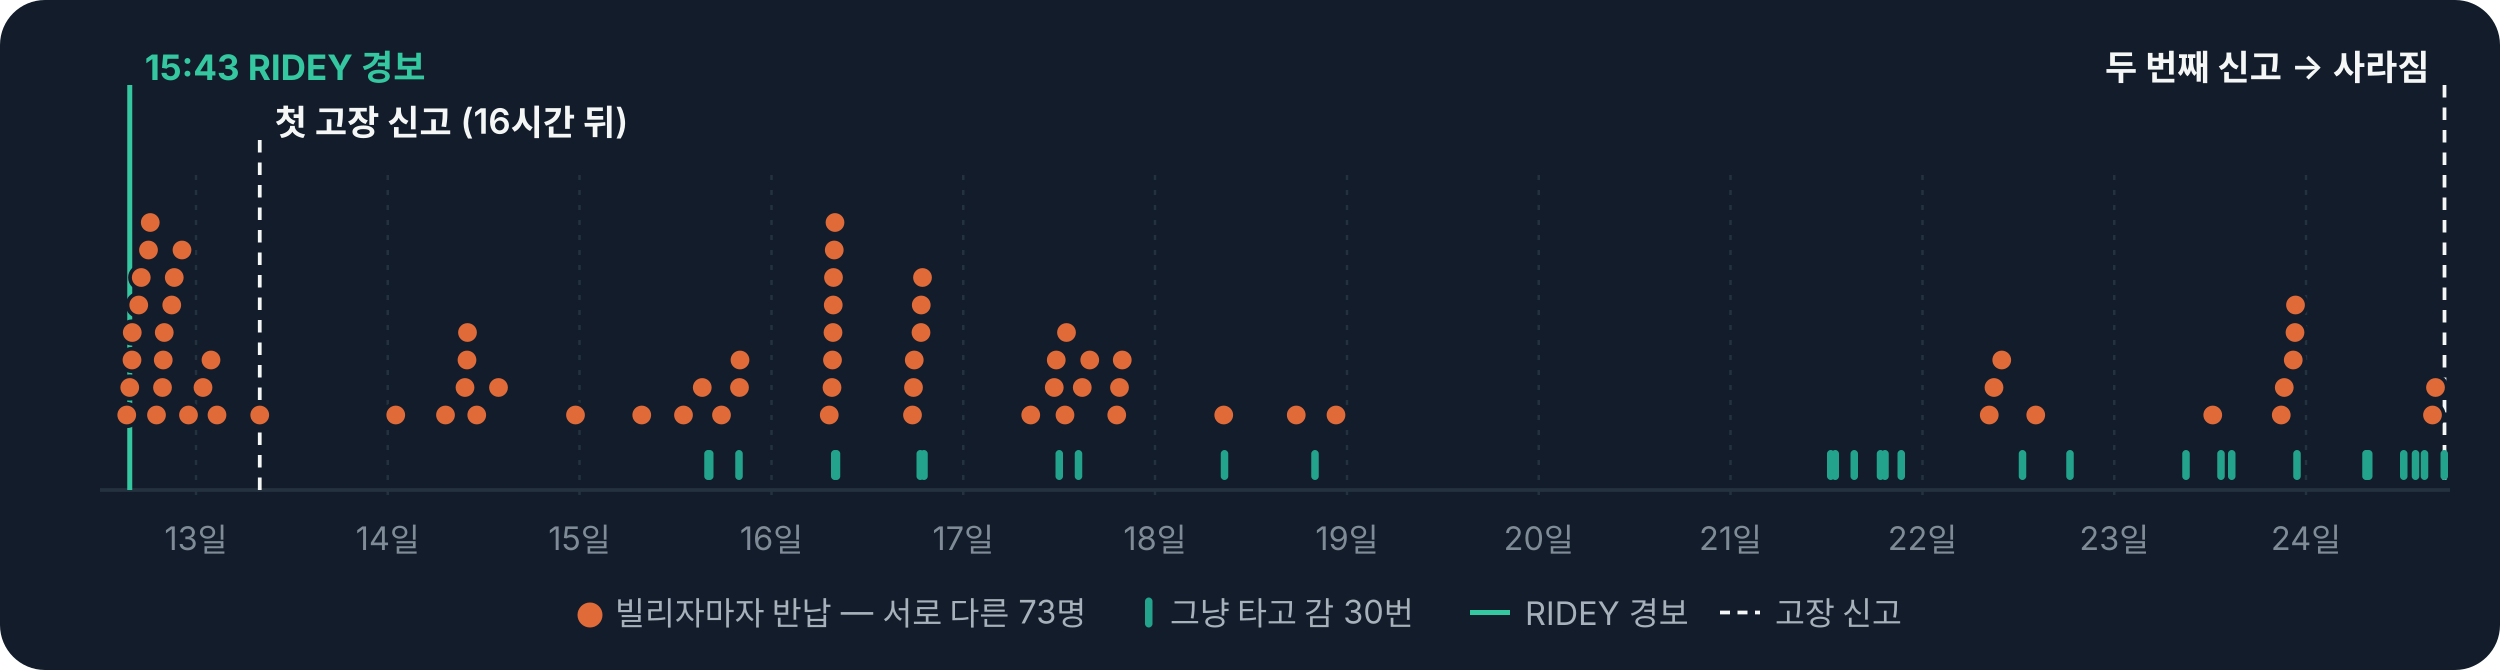
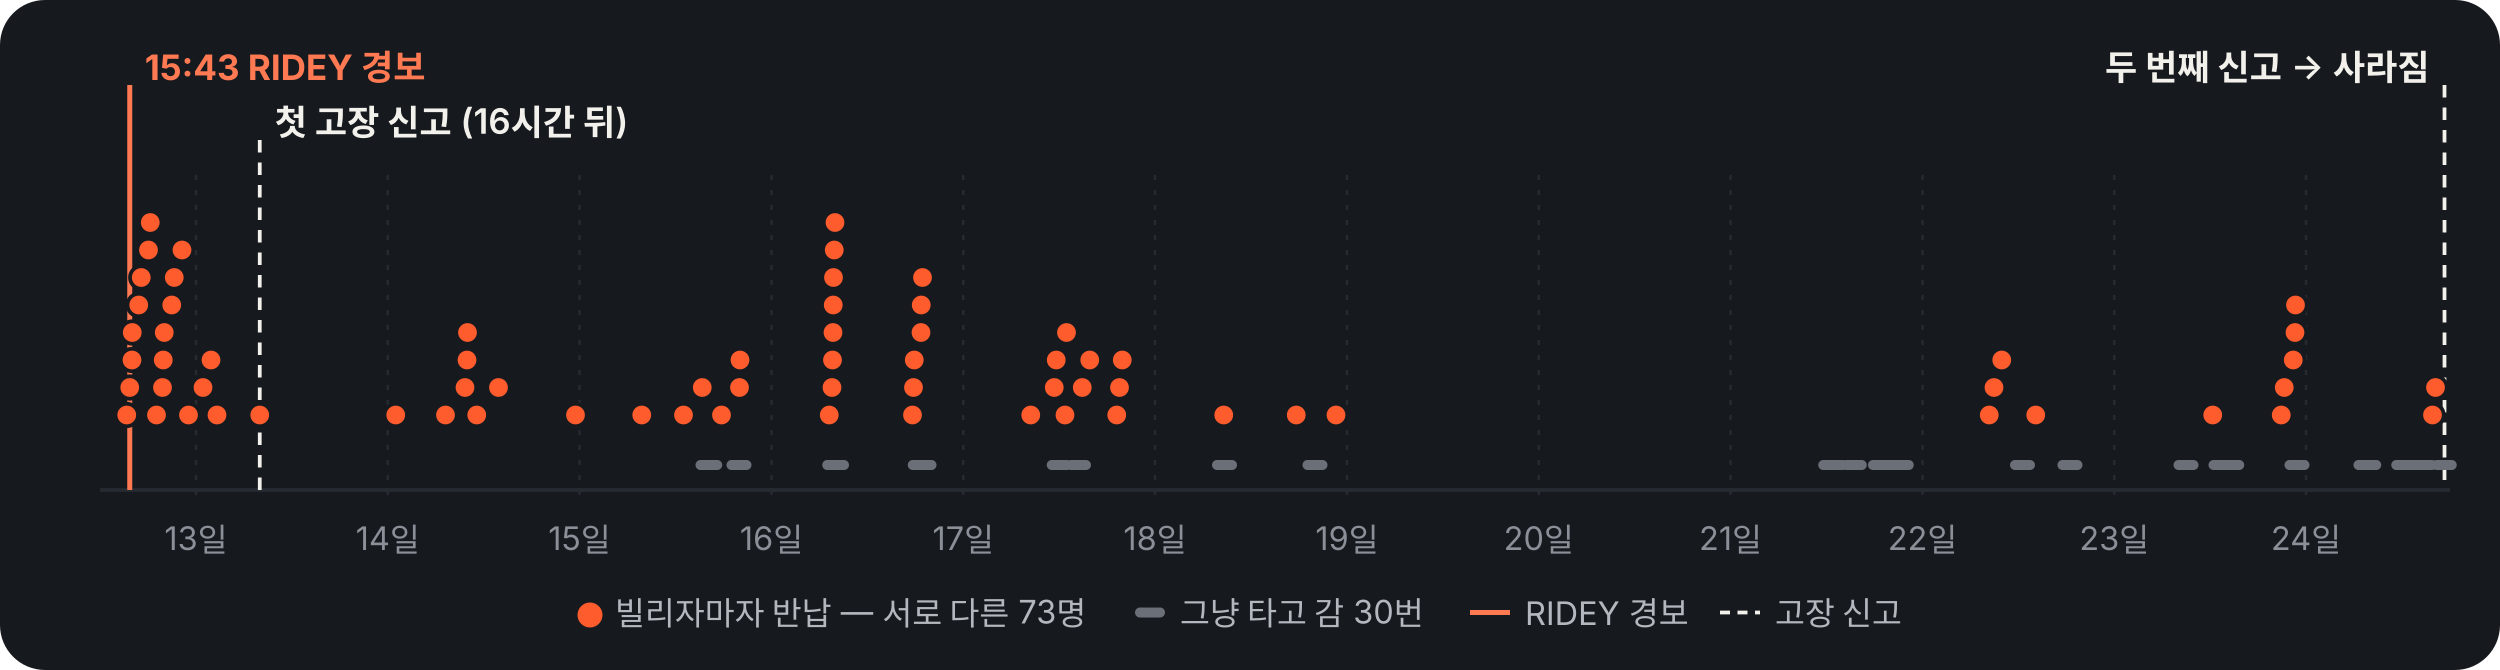
<svg xmlns="http://www.w3.org/2000/svg" viewBox="0 0 1000 268" font-family="-apple-system, 'Apple SD Gothic Neo', 'Noto Sans KR', 'Pretendard', sans-serif">
-   <rect width="1000" height="268" rx="18" fill="#121c2a" />
-   <line x1="40" y1="196" x2="980" y2="196" stroke="#24313f" stroke-width="1.5" />
-   <line x1="78.4" y1="70" x2="78.4" y2="202" stroke="#24313f" stroke-dasharray="2 4" />
-   <text x="78.4" y="220" text-anchor="middle" font-size="13" fill="#7f8b96">13일</text>
-   <line x1="155.1" y1="70" x2="155.1" y2="202" stroke="#24313f" stroke-dasharray="2 4" />
-   <text x="155.1" y="220" text-anchor="middle" font-size="13" fill="#7f8b96">14일</text>
-   <line x1="231.8" y1="70" x2="231.8" y2="202" stroke="#24313f" stroke-dasharray="2 4" />
-   <text x="231.8" y="220" text-anchor="middle" font-size="13" fill="#7f8b96">15일</text>
-   <line x1="308.6" y1="70" x2="308.6" y2="202" stroke="#24313f" stroke-dasharray="2 4" />
-   <text x="308.6" y="220" text-anchor="middle" font-size="13" fill="#7f8b96">16일</text>
-   <line x1="385.3" y1="70" x2="385.3" y2="202" stroke="#24313f" stroke-dasharray="2 4" />
-   <text x="385.3" y="220" text-anchor="middle" font-size="13" fill="#7f8b96">17일</text>
-   <line x1="462.0" y1="70" x2="462.0" y2="202" stroke="#24313f" stroke-dasharray="2 4" />
-   <text x="462.0" y="220" text-anchor="middle" font-size="13" fill="#7f8b96">18일</text>
-   <line x1="538.8" y1="70" x2="538.8" y2="202" stroke="#24313f" stroke-dasharray="2 4" />
-   <text x="538.8" y="220" text-anchor="middle" font-size="13" fill="#7f8b96">19일</text>
-   <line x1="615.5" y1="70" x2="615.5" y2="202" stroke="#24313f" stroke-dasharray="2 4" />
-   <text x="615.5" y="220" text-anchor="middle" font-size="13" fill="#7f8b96">20일</text>
-   <line x1="692.2" y1="70" x2="692.2" y2="202" stroke="#24313f" stroke-dasharray="2 4" />
-   <text x="692.2" y="220" text-anchor="middle" font-size="13" fill="#7f8b96">21일</text>
-   <line x1="769.0" y1="70" x2="769.0" y2="202" stroke="#24313f" stroke-dasharray="2 4" />
-   <text x="769.0" y="220" text-anchor="middle" font-size="13" fill="#7f8b96">22일</text>
-   <line x1="845.7" y1="70" x2="845.7" y2="202" stroke="#24313f" stroke-dasharray="2 4" />
-   <text x="845.7" y="220" text-anchor="middle" font-size="13" fill="#7f8b96">23일</text>
-   <line x1="922.4" y1="70" x2="922.4" y2="202" stroke="#24313f" stroke-dasharray="2 4" />
-   <text x="922.4" y="220" text-anchor="middle" font-size="13" fill="#7f8b96">24일</text>
-   <line x1="51.9" y1="34" x2="51.9" y2="196" stroke="#35C7A0" stroke-width="2" />
-   <text x="57.9" y="32" text-anchor="start" font-size="14" font-weight="700" fill="#35C7A0">15:43 RIDEY 경보</text>
-   <line x1="103.9" y1="56" x2="103.9" y2="196" stroke="#F5F7F6" stroke-width="1.5" stroke-dasharray="5 4" />
-   <text x="109.9" y="54" text-anchor="start" font-size="14" font-weight="600" fill="#F5F7F6">첫 고장 신고 (16시간 뒤)</text>
-   <line x1="977.8" y1="34" x2="977.8" y2="196" stroke="#F5F7F6" stroke-width="1.5" stroke-dasharray="5 4" />
-   <text x="971.8" y="32" text-anchor="end" font-size="14" font-weight="600" fill="#F5F7F6">두 번째 신고 → 사라짐</text>
-   <rect x="281.7" y="180" width="3" height="12" rx="1.5" fill="#23a28c" />
-   <rect x="282.4" y="180" width="3" height="12" rx="1.5" fill="#23a28c" />
-   <rect x="294.1" y="180" width="3" height="12" rx="1.5" fill="#23a28c" />
-   <rect x="332.4" y="180" width="3" height="12" rx="1.5" fill="#23a28c" />
-   <rect x="333.1" y="180" width="3" height="12" rx="1.5" fill="#23a28c" />
-   <rect x="366.6" y="180" width="3" height="12" rx="1.5" fill="#23a28c" />
-   <rect x="368.1" y="180" width="3" height="12" rx="1.5" fill="#23a28c" />
-   <rect x="422.2" y="180" width="3" height="12" rx="1.5" fill="#23a28c" />
-   <rect x="429.9" y="180" width="3" height="12" rx="1.5" fill="#23a28c" />
-   <rect x="488.3" y="180" width="3" height="12" rx="1.5" fill="#23a28c" />
-   <rect x="524.5" y="180" width="3" height="12" rx="1.5" fill="#23a28c" />
-   <rect x="730.8" y="180" width="3" height="12" rx="1.5" fill="#23a28c" />
-   <rect x="732.6" y="180" width="3" height="12" rx="1.5" fill="#23a28c" />
-   <rect x="740.2" y="180" width="3" height="12" rx="1.5" fill="#23a28c" />
-   <rect x="750.7" y="180" width="3" height="12" rx="1.5" fill="#23a28c" />
-   <rect x="752.5" y="180" width="3" height="12" rx="1.5" fill="#23a28c" />
-   <rect x="759.0" y="180" width="3" height="12" rx="1.5" fill="#23a28c" />
-   <rect x="807.5" y="180" width="3" height="12" rx="1.5" fill="#23a28c" />
-   <rect x="826.5" y="180" width="3" height="12" rx="1.5" fill="#23a28c" />
-   <rect x="872.9" y="180" width="3" height="12" rx="1.5" fill="#23a28c" />
-   <rect x="886.9" y="180" width="3" height="12" rx="1.5" fill="#23a28c" />
-   <rect x="891.2" y="180" width="3" height="12" rx="1.5" fill="#23a28c" />
-   <rect x="917.3" y="180" width="3" height="12" rx="1.5" fill="#23a28c" />
-   <rect x="944.9" y="180" width="3" height="12" rx="1.5" fill="#23a28c" />
-   <rect x="945.3" y="180" width="3" height="12" rx="1.5" fill="#23a28c" />
-   <rect x="946.0" y="180" width="3" height="12" rx="1.5" fill="#23a28c" />
-   <rect x="960.0" y="180" width="3" height="12" rx="1.5" fill="#23a28c" />
-   <rect x="964.7" y="180" width="3" height="12" rx="1.5" fill="#23a28c" />
-   <rect x="968.3" y="180" width="3" height="12" rx="1.5" fill="#23a28c" />
-   <rect x="976.2" y="180" width="3" height="12" rx="1.5" fill="#23a28c" />
-   <circle cx="50.7" cy="166" r="4.5" fill="#e06b39" stroke="#121c2a" stroke-width="1.5" />
-   <circle cx="51.9" cy="155" r="4.5" fill="#e06b39" stroke="#121c2a" stroke-width="1.5" />
-   <circle cx="52.8" cy="144" r="4.5" fill="#e06b39" stroke="#121c2a" stroke-width="1.5" />
-   <circle cx="52.9" cy="133" r="4.5" fill="#e06b39" stroke="#121c2a" stroke-width="1.5" />
-   <circle cx="55.5" cy="122" r="4.5" fill="#e06b39" stroke="#121c2a" stroke-width="1.5" />
-   <circle cx="56.5" cy="111" r="4.5" fill="#e06b39" stroke="#121c2a" stroke-width="1.5" />
-   <circle cx="59.4" cy="100" r="4.5" fill="#e06b39" stroke="#121c2a" stroke-width="1.5" />
-   <circle cx="60.1" cy="89" r="4.5" fill="#e06b39" stroke="#121c2a" stroke-width="1.5" />
-   <circle cx="62.6" cy="166" r="4.5" fill="#e06b39" stroke="#121c2a" stroke-width="1.5" />
-   <circle cx="65.0" cy="155" r="4.5" fill="#e06b39" stroke="#121c2a" stroke-width="1.5" />
-   <circle cx="65.3" cy="144" r="4.5" fill="#e06b39" stroke="#121c2a" stroke-width="1.5" />
-   <circle cx="65.7" cy="133" r="4.5" fill="#e06b39" stroke="#121c2a" stroke-width="1.5" />
-   <circle cx="68.7" cy="122" r="4.5" fill="#e06b39" stroke="#121c2a" stroke-width="1.5" />
-   <circle cx="69.7" cy="111" r="4.5" fill="#e06b39" stroke="#121c2a" stroke-width="1.5" />
-   <circle cx="72.8" cy="100" r="4.5" fill="#e06b39" stroke="#121c2a" stroke-width="1.5" />
-   <circle cx="75.4" cy="166" r="4.5" fill="#e06b39" stroke="#121c2a" stroke-width="1.5" />
-   <circle cx="81.2" cy="155" r="4.5" fill="#e06b39" stroke="#121c2a" stroke-width="1.5" />
-   <circle cx="84.4" cy="144" r="4.5" fill="#e06b39" stroke="#121c2a" stroke-width="1.5" />
-   <circle cx="86.8" cy="166" r="4.5" fill="#e06b39" stroke="#121c2a" stroke-width="1.5" />
-   <circle cx="103.9" cy="166" r="4.5" fill="#e06b39" stroke="#121c2a" stroke-width="1.5" />
-   <circle cx="158.3" cy="166" r="4.5" fill="#e06b39" stroke="#121c2a" stroke-width="1.5" />
-   <circle cx="178.2" cy="166" r="4.5" fill="#e06b39" stroke="#121c2a" stroke-width="1.5" />
-   <circle cx="186.0" cy="155" r="4.5" fill="#e06b39" stroke="#121c2a" stroke-width="1.5" />
-   <circle cx="186.8" cy="144" r="4.5" fill="#e06b39" stroke="#121c2a" stroke-width="1.5" />
-   <circle cx="187.0" cy="133" r="4.5" fill="#e06b39" stroke="#121c2a" stroke-width="1.5" />
-   <circle cx="190.7" cy="166" r="4.5" fill="#e06b39" stroke="#121c2a" stroke-width="1.5" />
-   <circle cx="199.4" cy="155" r="4.5" fill="#e06b39" stroke="#121c2a" stroke-width="1.5" />
-   <circle cx="230.2" cy="166" r="4.5" fill="#e06b39" stroke="#121c2a" stroke-width="1.5" />
-   <circle cx="256.7" cy="166" r="4.5" fill="#e06b39" stroke="#121c2a" stroke-width="1.5" />
-   <circle cx="273.4" cy="166" r="4.5" fill="#e06b39" stroke="#121c2a" stroke-width="1.5" />
-   <circle cx="280.9" cy="155" r="4.5" fill="#e06b39" stroke="#121c2a" stroke-width="1.5" />
-   <circle cx="288.6" cy="166" r="4.5" fill="#e06b39" stroke="#121c2a" stroke-width="1.5" />
-   <circle cx="295.8" cy="155" r="4.5" fill="#e06b39" stroke="#121c2a" stroke-width="1.5" />
-   <circle cx="296.0" cy="144" r="4.5" fill="#e06b39" stroke="#121c2a" stroke-width="1.5" />
-   <circle cx="331.7" cy="166" r="4.5" fill="#e06b39" stroke="#121c2a" stroke-width="1.5" />
-   <circle cx="332.8" cy="155" r="4.5" fill="#e06b39" stroke="#121c2a" stroke-width="1.5" />
-   <circle cx="333.0" cy="144" r="4.5" fill="#e06b39" stroke="#121c2a" stroke-width="1.5" />
-   <circle cx="333.2" cy="133" r="4.5" fill="#e06b39" stroke="#121c2a" stroke-width="1.5" />
-   <circle cx="333.3" cy="122" r="4.5" fill="#e06b39" stroke="#121c2a" stroke-width="1.5" />
-   <circle cx="333.4" cy="111" r="4.5" fill="#e06b39" stroke="#121c2a" stroke-width="1.5" />
-   <circle cx="333.7" cy="100" r="4.5" fill="#e06b39" stroke="#121c2a" stroke-width="1.5" />
-   <circle cx="334.0" cy="89" r="4.5" fill="#e06b39" stroke="#121c2a" stroke-width="1.5" />
-   <circle cx="365.0" cy="166" r="4.5" fill="#e06b39" stroke="#121c2a" stroke-width="1.5" />
-   <circle cx="365.4" cy="155" r="4.5" fill="#e06b39" stroke="#121c2a" stroke-width="1.5" />
-   <circle cx="365.7" cy="144" r="4.5" fill="#e06b39" stroke="#121c2a" stroke-width="1.5" />
-   <circle cx="368.4" cy="133" r="4.5" fill="#e06b39" stroke="#121c2a" stroke-width="1.5" />
-   <circle cx="368.5" cy="122" r="4.5" fill="#e06b39" stroke="#121c2a" stroke-width="1.5" />
-   <circle cx="369.0" cy="111" r="4.5" fill="#e06b39" stroke="#121c2a" stroke-width="1.5" />
-   <circle cx="412.3" cy="166" r="4.5" fill="#e06b39" stroke="#121c2a" stroke-width="1.5" />
-   <circle cx="421.7" cy="155" r="4.5" fill="#e06b39" stroke="#121c2a" stroke-width="1.5" />
-   <circle cx="422.5" cy="144" r="4.5" fill="#e06b39" stroke="#121c2a" stroke-width="1.5" />
-   <circle cx="426.0" cy="166" r="4.5" fill="#e06b39" stroke="#121c2a" stroke-width="1.5" />
-   <circle cx="426.6" cy="133" r="4.5" fill="#e06b39" stroke="#121c2a" stroke-width="1.5" />
-   <circle cx="432.9" cy="155" r="4.5" fill="#e06b39" stroke="#121c2a" stroke-width="1.5" />
-   <circle cx="435.9" cy="144" r="4.5" fill="#e06b39" stroke="#121c2a" stroke-width="1.5" />
-   <circle cx="446.7" cy="166" r="4.5" fill="#e06b39" stroke="#121c2a" stroke-width="1.5" />
-   <circle cx="447.8" cy="155" r="4.5" fill="#e06b39" stroke="#121c2a" stroke-width="1.5" />
-   <circle cx="448.9" cy="144" r="4.5" fill="#e06b39" stroke="#121c2a" stroke-width="1.5" />
-   <circle cx="489.5" cy="166" r="4.5" fill="#e06b39" stroke="#121c2a" stroke-width="1.5" />
-   <circle cx="518.5" cy="166" r="4.5" fill="#e06b39" stroke="#121c2a" stroke-width="1.5" />
-   <circle cx="534.4" cy="166" r="4.5" fill="#e06b39" stroke="#121c2a" stroke-width="1.5" />
-   <circle cx="795.7" cy="166" r="4.5" fill="#e06b39" stroke="#121c2a" stroke-width="1.5" />
-   <circle cx="797.6" cy="155" r="4.5" fill="#e06b39" stroke="#121c2a" stroke-width="1.5" />
-   <circle cx="800.7" cy="144" r="4.5" fill="#e06b39" stroke="#121c2a" stroke-width="1.5" />
-   <circle cx="814.3" cy="166" r="4.5" fill="#e06b39" stroke="#121c2a" stroke-width="1.5" />
-   <circle cx="885.1" cy="166" r="4.5" fill="#e06b39" stroke="#121c2a" stroke-width="1.5" />
-   <circle cx="912.5" cy="166" r="4.5" fill="#e06b39" stroke="#121c2a" stroke-width="1.5" />
-   <circle cx="913.7" cy="155" r="4.5" fill="#e06b39" stroke="#121c2a" stroke-width="1.5" />
-   <circle cx="917.3" cy="144" r="4.5" fill="#e06b39" stroke="#121c2a" stroke-width="1.5" />
-   <circle cx="918.0" cy="133" r="4.5" fill="#e06b39" stroke="#121c2a" stroke-width="1.5" />
-   <circle cx="918.2" cy="122" r="4.5" fill="#e06b39" stroke="#121c2a" stroke-width="1.5" />
-   <circle cx="973.0" cy="166" r="4.5" fill="#e06b39" stroke="#121c2a" stroke-width="1.5" />
-   <circle cx="974.2" cy="155" r="4.5" fill="#e06b39" stroke="#121c2a" stroke-width="1.5" />
-   <circle cx="236" cy="246" r="5" fill="#e06b39" />
-   <text x="246" y="250" font-size="13" fill="#a6b1bb">빌리자마자 반납 — 서로 다른 73명</text>
-   <rect x="458" y="239" width="3" height="12" rx="1.5" fill="#23a28c" />
-   <text x="468" y="250" font-size="13" fill="#a6b1bb">그냥 타고 감 30번</text>
-   <line x1="588" y1="245" x2="604" y2="245" stroke="#35C7A0" stroke-width="2" />
-   <text x="610" y="250" font-size="13" fill="#a6b1bb">RIDEY 경보</text>
-   <line x1="688" y1="245" x2="704" y2="245" stroke="#F5F7F6" stroke-width="1.5" stroke-dasharray="4 3" />
-   <text x="710" y="250" font-size="13" fill="#a6b1bb">고장 신고</text>
+   <rect width="1000" height="268" rx="18" fill="#16191E" />
+   <line x1="40" y1="196" x2="980" y2="196" stroke="#262A31" stroke-width="1.5" />
+   <line x1="78.4" y1="70" x2="78.4" y2="202" stroke="#262A31" stroke-dasharray="2 4" />
+   <text x="78.4" y="220" text-anchor="middle" font-size="13" fill="#8A8F98">13일</text>
+   <line x1="155.1" y1="70" x2="155.1" y2="202" stroke="#262A31" stroke-dasharray="2 4" />
+   <text x="155.1" y="220" text-anchor="middle" font-size="13" fill="#8A8F98">14일</text>
+   <line x1="231.8" y1="70" x2="231.8" y2="202" stroke="#262A31" stroke-dasharray="2 4" />
+   <text x="231.8" y="220" text-anchor="middle" font-size="13" fill="#8A8F98">15일</text>
+   <line x1="308.6" y1="70" x2="308.6" y2="202" stroke="#262A31" stroke-dasharray="2 4" />
+   <text x="308.6" y="220" text-anchor="middle" font-size="13" fill="#8A8F98">16일</text>
+   <line x1="385.3" y1="70" x2="385.3" y2="202" stroke="#262A31" stroke-dasharray="2 4" />
+   <text x="385.3" y="220" text-anchor="middle" font-size="13" fill="#8A8F98">17일</text>
+   <line x1="462.0" y1="70" x2="462.0" y2="202" stroke="#262A31" stroke-dasharray="2 4" />
+   <text x="462.0" y="220" text-anchor="middle" font-size="13" fill="#8A8F98">18일</text>
+   <line x1="538.8" y1="70" x2="538.8" y2="202" stroke="#262A31" stroke-dasharray="2 4" />
+   <text x="538.8" y="220" text-anchor="middle" font-size="13" fill="#8A8F98">19일</text>
+   <line x1="615.5" y1="70" x2="615.5" y2="202" stroke="#262A31" stroke-dasharray="2 4" />
+   <text x="615.5" y="220" text-anchor="middle" font-size="13" fill="#8A8F98">20일</text>
+   <line x1="692.2" y1="70" x2="692.2" y2="202" stroke="#262A31" stroke-dasharray="2 4" />
+   <text x="692.2" y="220" text-anchor="middle" font-size="13" fill="#8A8F98">21일</text>
+   <line x1="769.0" y1="70" x2="769.0" y2="202" stroke="#262A31" stroke-dasharray="2 4" />
+   <text x="769.0" y="220" text-anchor="middle" font-size="13" fill="#8A8F98">22일</text>
+   <line x1="845.7" y1="70" x2="845.7" y2="202" stroke="#262A31" stroke-dasharray="2 4" />
+   <text x="845.7" y="220" text-anchor="middle" font-size="13" fill="#8A8F98">23일</text>
+   <line x1="922.4" y1="70" x2="922.4" y2="202" stroke="#262A31" stroke-dasharray="2 4" />
+   <text x="922.4" y="220" text-anchor="middle" font-size="13" fill="#8A8F98">24일</text>
+   <line x1="51.9" y1="34" x2="51.9" y2="196" stroke="#FF7A52" stroke-width="2" />
+   <text x="57.9" y="32" text-anchor="start" font-size="14" font-weight="700" fill="#FF7A52">15:43 RIDEY 경보</text>
+   <line x1="103.9" y1="56" x2="103.9" y2="196" stroke="#F3F1EC" stroke-width="1.5" stroke-dasharray="5 4" />
+   <text x="109.9" y="54" text-anchor="start" font-size="14" font-weight="600" fill="#F3F1EC">첫 고장 신고 (16시간 뒤)</text>
+   <line x1="977.8" y1="34" x2="977.8" y2="196" stroke="#F3F1EC" stroke-width="1.5" stroke-dasharray="5 4" />
+   <text x="971.8" y="32" text-anchor="end" font-size="14" font-weight="600" fill="#F3F1EC">두 번째 신고 → 사라짐</text>
+   <rect x="278.2" y="184" width="10" height="4" rx="2" fill="#6B7078" />
+   <rect x="278.9" y="184" width="10" height="4" rx="2" fill="#6B7078" />
+   <rect x="290.6" y="184" width="10" height="4" rx="2" fill="#6B7078" />
+   <rect x="328.9" y="184" width="10" height="4" rx="2" fill="#6B7078" />
+   <rect x="329.6" y="184" width="10" height="4" rx="2" fill="#6B7078" />
+   <rect x="363.1" y="184" width="10" height="4" rx="2" fill="#6B7078" />
+   <rect x="364.6" y="184" width="10" height="4" rx="2" fill="#6B7078" />
+   <rect x="418.7" y="184" width="10" height="4" rx="2" fill="#6B7078" />
+   <rect x="426.4" y="184" width="10" height="4" rx="2" fill="#6B7078" />
+   <rect x="484.8" y="184" width="10" height="4" rx="2" fill="#6B7078" />
+   <rect x="521.0" y="184" width="10" height="4" rx="2" fill="#6B7078" />
+   <rect x="727.3" y="184" width="10" height="4" rx="2" fill="#6B7078" />
+   <rect x="729.1" y="184" width="10" height="4" rx="2" fill="#6B7078" />
+   <rect x="736.7" y="184" width="10" height="4" rx="2" fill="#6B7078" />
+   <rect x="747.2" y="184" width="10" height="4" rx="2" fill="#6B7078" />
+   <rect x="749.0" y="184" width="10" height="4" rx="2" fill="#6B7078" />
+   <rect x="755.5" y="184" width="10" height="4" rx="2" fill="#6B7078" />
+   <rect x="804.0" y="184" width="10" height="4" rx="2" fill="#6B7078" />
+   <rect x="823.0" y="184" width="10" height="4" rx="2" fill="#6B7078" />
+   <rect x="869.4" y="184" width="10" height="4" rx="2" fill="#6B7078" />
+   <rect x="883.4" y="184" width="10" height="4" rx="2" fill="#6B7078" />
+   <rect x="887.7" y="184" width="10" height="4" rx="2" fill="#6B7078" />
+   <rect x="913.8" y="184" width="10" height="4" rx="2" fill="#6B7078" />
+   <rect x="941.4" y="184" width="10" height="4" rx="2" fill="#6B7078" />
+   <rect x="941.8" y="184" width="10" height="4" rx="2" fill="#6B7078" />
+   <rect x="942.5" y="184" width="10" height="4" rx="2" fill="#6B7078" />
+   <rect x="956.5" y="184" width="10" height="4" rx="2" fill="#6B7078" />
+   <rect x="961.2" y="184" width="10" height="4" rx="2" fill="#6B7078" />
+   <rect x="964.8" y="184" width="10" height="4" rx="2" fill="#6B7078" />
+   <rect x="972.7" y="184" width="10" height="4" rx="2" fill="#6B7078" />
+   <circle cx="50.7" cy="166" r="4.5" fill="#FF5C2E" stroke="#16191E" stroke-width="1.5" />
+   <circle cx="51.9" cy="155" r="4.5" fill="#FF5C2E" stroke="#16191E" stroke-width="1.5" />
+   <circle cx="52.8" cy="144" r="4.5" fill="#FF5C2E" stroke="#16191E" stroke-width="1.5" />
+   <circle cx="52.9" cy="133" r="4.5" fill="#FF5C2E" stroke="#16191E" stroke-width="1.5" />
+   <circle cx="55.5" cy="122" r="4.5" fill="#FF5C2E" stroke="#16191E" stroke-width="1.5" />
+   <circle cx="56.5" cy="111" r="4.5" fill="#FF5C2E" stroke="#16191E" stroke-width="1.5" />
+   <circle cx="59.4" cy="100" r="4.5" fill="#FF5C2E" stroke="#16191E" stroke-width="1.5" />
+   <circle cx="60.1" cy="89" r="4.5" fill="#FF5C2E" stroke="#16191E" stroke-width="1.5" />
+   <circle cx="62.6" cy="166" r="4.5" fill="#FF5C2E" stroke="#16191E" stroke-width="1.5" />
+   <circle cx="65.0" cy="155" r="4.5" fill="#FF5C2E" stroke="#16191E" stroke-width="1.5" />
+   <circle cx="65.3" cy="144" r="4.5" fill="#FF5C2E" stroke="#16191E" stroke-width="1.5" />
+   <circle cx="65.7" cy="133" r="4.5" fill="#FF5C2E" stroke="#16191E" stroke-width="1.5" />
+   <circle cx="68.7" cy="122" r="4.5" fill="#FF5C2E" stroke="#16191E" stroke-width="1.5" />
+   <circle cx="69.7" cy="111" r="4.5" fill="#FF5C2E" stroke="#16191E" stroke-width="1.5" />
+   <circle cx="72.8" cy="100" r="4.5" fill="#FF5C2E" stroke="#16191E" stroke-width="1.5" />
+   <circle cx="75.4" cy="166" r="4.5" fill="#FF5C2E" stroke="#16191E" stroke-width="1.5" />
+   <circle cx="81.2" cy="155" r="4.5" fill="#FF5C2E" stroke="#16191E" stroke-width="1.5" />
+   <circle cx="84.4" cy="144" r="4.5" fill="#FF5C2E" stroke="#16191E" stroke-width="1.5" />
+   <circle cx="86.8" cy="166" r="4.5" fill="#FF5C2E" stroke="#16191E" stroke-width="1.5" />
+   <circle cx="103.9" cy="166" r="4.5" fill="#FF5C2E" stroke="#16191E" stroke-width="1.5" />
+   <circle cx="158.3" cy="166" r="4.5" fill="#FF5C2E" stroke="#16191E" stroke-width="1.5" />
+   <circle cx="178.2" cy="166" r="4.5" fill="#FF5C2E" stroke="#16191E" stroke-width="1.5" />
+   <circle cx="186.0" cy="155" r="4.5" fill="#FF5C2E" stroke="#16191E" stroke-width="1.5" />
+   <circle cx="186.8" cy="144" r="4.5" fill="#FF5C2E" stroke="#16191E" stroke-width="1.5" />
+   <circle cx="187.0" cy="133" r="4.5" fill="#FF5C2E" stroke="#16191E" stroke-width="1.5" />
+   <circle cx="190.7" cy="166" r="4.5" fill="#FF5C2E" stroke="#16191E" stroke-width="1.5" />
+   <circle cx="199.4" cy="155" r="4.5" fill="#FF5C2E" stroke="#16191E" stroke-width="1.5" />
+   <circle cx="230.2" cy="166" r="4.5" fill="#FF5C2E" stroke="#16191E" stroke-width="1.5" />
+   <circle cx="256.7" cy="166" r="4.5" fill="#FF5C2E" stroke="#16191E" stroke-width="1.5" />
+   <circle cx="273.4" cy="166" r="4.5" fill="#FF5C2E" stroke="#16191E" stroke-width="1.5" />
+   <circle cx="280.9" cy="155" r="4.5" fill="#FF5C2E" stroke="#16191E" stroke-width="1.5" />
+   <circle cx="288.6" cy="166" r="4.5" fill="#FF5C2E" stroke="#16191E" stroke-width="1.5" />
+   <circle cx="295.8" cy="155" r="4.5" fill="#FF5C2E" stroke="#16191E" stroke-width="1.5" />
+   <circle cx="296.0" cy="144" r="4.5" fill="#FF5C2E" stroke="#16191E" stroke-width="1.5" />
+   <circle cx="331.7" cy="166" r="4.5" fill="#FF5C2E" stroke="#16191E" stroke-width="1.5" />
+   <circle cx="332.8" cy="155" r="4.5" fill="#FF5C2E" stroke="#16191E" stroke-width="1.5" />
+   <circle cx="333.0" cy="144" r="4.5" fill="#FF5C2E" stroke="#16191E" stroke-width="1.5" />
+   <circle cx="333.2" cy="133" r="4.5" fill="#FF5C2E" stroke="#16191E" stroke-width="1.5" />
+   <circle cx="333.3" cy="122" r="4.5" fill="#FF5C2E" stroke="#16191E" stroke-width="1.5" />
+   <circle cx="333.4" cy="111" r="4.5" fill="#FF5C2E" stroke="#16191E" stroke-width="1.5" />
+   <circle cx="333.7" cy="100" r="4.5" fill="#FF5C2E" stroke="#16191E" stroke-width="1.5" />
+   <circle cx="334.0" cy="89" r="4.5" fill="#FF5C2E" stroke="#16191E" stroke-width="1.5" />
+   <circle cx="365.0" cy="166" r="4.5" fill="#FF5C2E" stroke="#16191E" stroke-width="1.5" />
+   <circle cx="365.4" cy="155" r="4.5" fill="#FF5C2E" stroke="#16191E" stroke-width="1.5" />
+   <circle cx="365.7" cy="144" r="4.5" fill="#FF5C2E" stroke="#16191E" stroke-width="1.5" />
+   <circle cx="368.4" cy="133" r="4.5" fill="#FF5C2E" stroke="#16191E" stroke-width="1.5" />
+   <circle cx="368.5" cy="122" r="4.5" fill="#FF5C2E" stroke="#16191E" stroke-width="1.5" />
+   <circle cx="369.0" cy="111" r="4.5" fill="#FF5C2E" stroke="#16191E" stroke-width="1.5" />
+   <circle cx="412.3" cy="166" r="4.5" fill="#FF5C2E" stroke="#16191E" stroke-width="1.5" />
+   <circle cx="421.7" cy="155" r="4.5" fill="#FF5C2E" stroke="#16191E" stroke-width="1.5" />
+   <circle cx="422.5" cy="144" r="4.5" fill="#FF5C2E" stroke="#16191E" stroke-width="1.5" />
+   <circle cx="426.0" cy="166" r="4.5" fill="#FF5C2E" stroke="#16191E" stroke-width="1.5" />
+   <circle cx="426.6" cy="133" r="4.5" fill="#FF5C2E" stroke="#16191E" stroke-width="1.5" />
+   <circle cx="432.9" cy="155" r="4.5" fill="#FF5C2E" stroke="#16191E" stroke-width="1.5" />
+   <circle cx="435.9" cy="144" r="4.5" fill="#FF5C2E" stroke="#16191E" stroke-width="1.5" />
+   <circle cx="446.7" cy="166" r="4.5" fill="#FF5C2E" stroke="#16191E" stroke-width="1.5" />
+   <circle cx="447.8" cy="155" r="4.5" fill="#FF5C2E" stroke="#16191E" stroke-width="1.5" />
+   <circle cx="448.9" cy="144" r="4.5" fill="#FF5C2E" stroke="#16191E" stroke-width="1.5" />
+   <circle cx="489.5" cy="166" r="4.5" fill="#FF5C2E" stroke="#16191E" stroke-width="1.5" />
+   <circle cx="518.5" cy="166" r="4.5" fill="#FF5C2E" stroke="#16191E" stroke-width="1.5" />
+   <circle cx="534.4" cy="166" r="4.5" fill="#FF5C2E" stroke="#16191E" stroke-width="1.5" />
+   <circle cx="795.7" cy="166" r="4.5" fill="#FF5C2E" stroke="#16191E" stroke-width="1.5" />
+   <circle cx="797.6" cy="155" r="4.5" fill="#FF5C2E" stroke="#16191E" stroke-width="1.5" />
+   <circle cx="800.7" cy="144" r="4.5" fill="#FF5C2E" stroke="#16191E" stroke-width="1.5" />
+   <circle cx="814.3" cy="166" r="4.5" fill="#FF5C2E" stroke="#16191E" stroke-width="1.5" />
+   <circle cx="885.1" cy="166" r="4.5" fill="#FF5C2E" stroke="#16191E" stroke-width="1.5" />
+   <circle cx="912.5" cy="166" r="4.5" fill="#FF5C2E" stroke="#16191E" stroke-width="1.5" />
+   <circle cx="913.7" cy="155" r="4.5" fill="#FF5C2E" stroke="#16191E" stroke-width="1.5" />
+   <circle cx="917.3" cy="144" r="4.5" fill="#FF5C2E" stroke="#16191E" stroke-width="1.5" />
+   <circle cx="918.0" cy="133" r="4.5" fill="#FF5C2E" stroke="#16191E" stroke-width="1.5" />
+   <circle cx="918.2" cy="122" r="4.5" fill="#FF5C2E" stroke="#16191E" stroke-width="1.5" />
+   <circle cx="973.0" cy="166" r="4.5" fill="#FF5C2E" stroke="#16191E" stroke-width="1.5" />
+   <circle cx="974.2" cy="155" r="4.5" fill="#FF5C2E" stroke="#16191E" stroke-width="1.5" />
+   <circle cx="236" cy="246" r="5" fill="#FF5C2E" />
+   <text x="246" y="250" font-size="13" fill="#B3B7BE">빌리자마자 반납 — 서로 다른 73명</text>
+   <rect x="454" y="243" width="12" height="4" rx="2" fill="#6B7078" />
+   <text x="472" y="250" font-size="13" fill="#B3B7BE">그냥 타고 감 30번</text>
+   <line x1="588" y1="245" x2="604" y2="245" stroke="#FF7A52" stroke-width="2" />
+   <text x="610" y="250" font-size="13" fill="#B3B7BE">RIDEY 경보</text>
+   <line x1="688" y1="245" x2="704" y2="245" stroke="#F3F1EC" stroke-width="1.5" stroke-dasharray="4 3" />
+   <text x="710" y="250" font-size="13" fill="#B3B7BE">고장 신고</text>
</svg>
